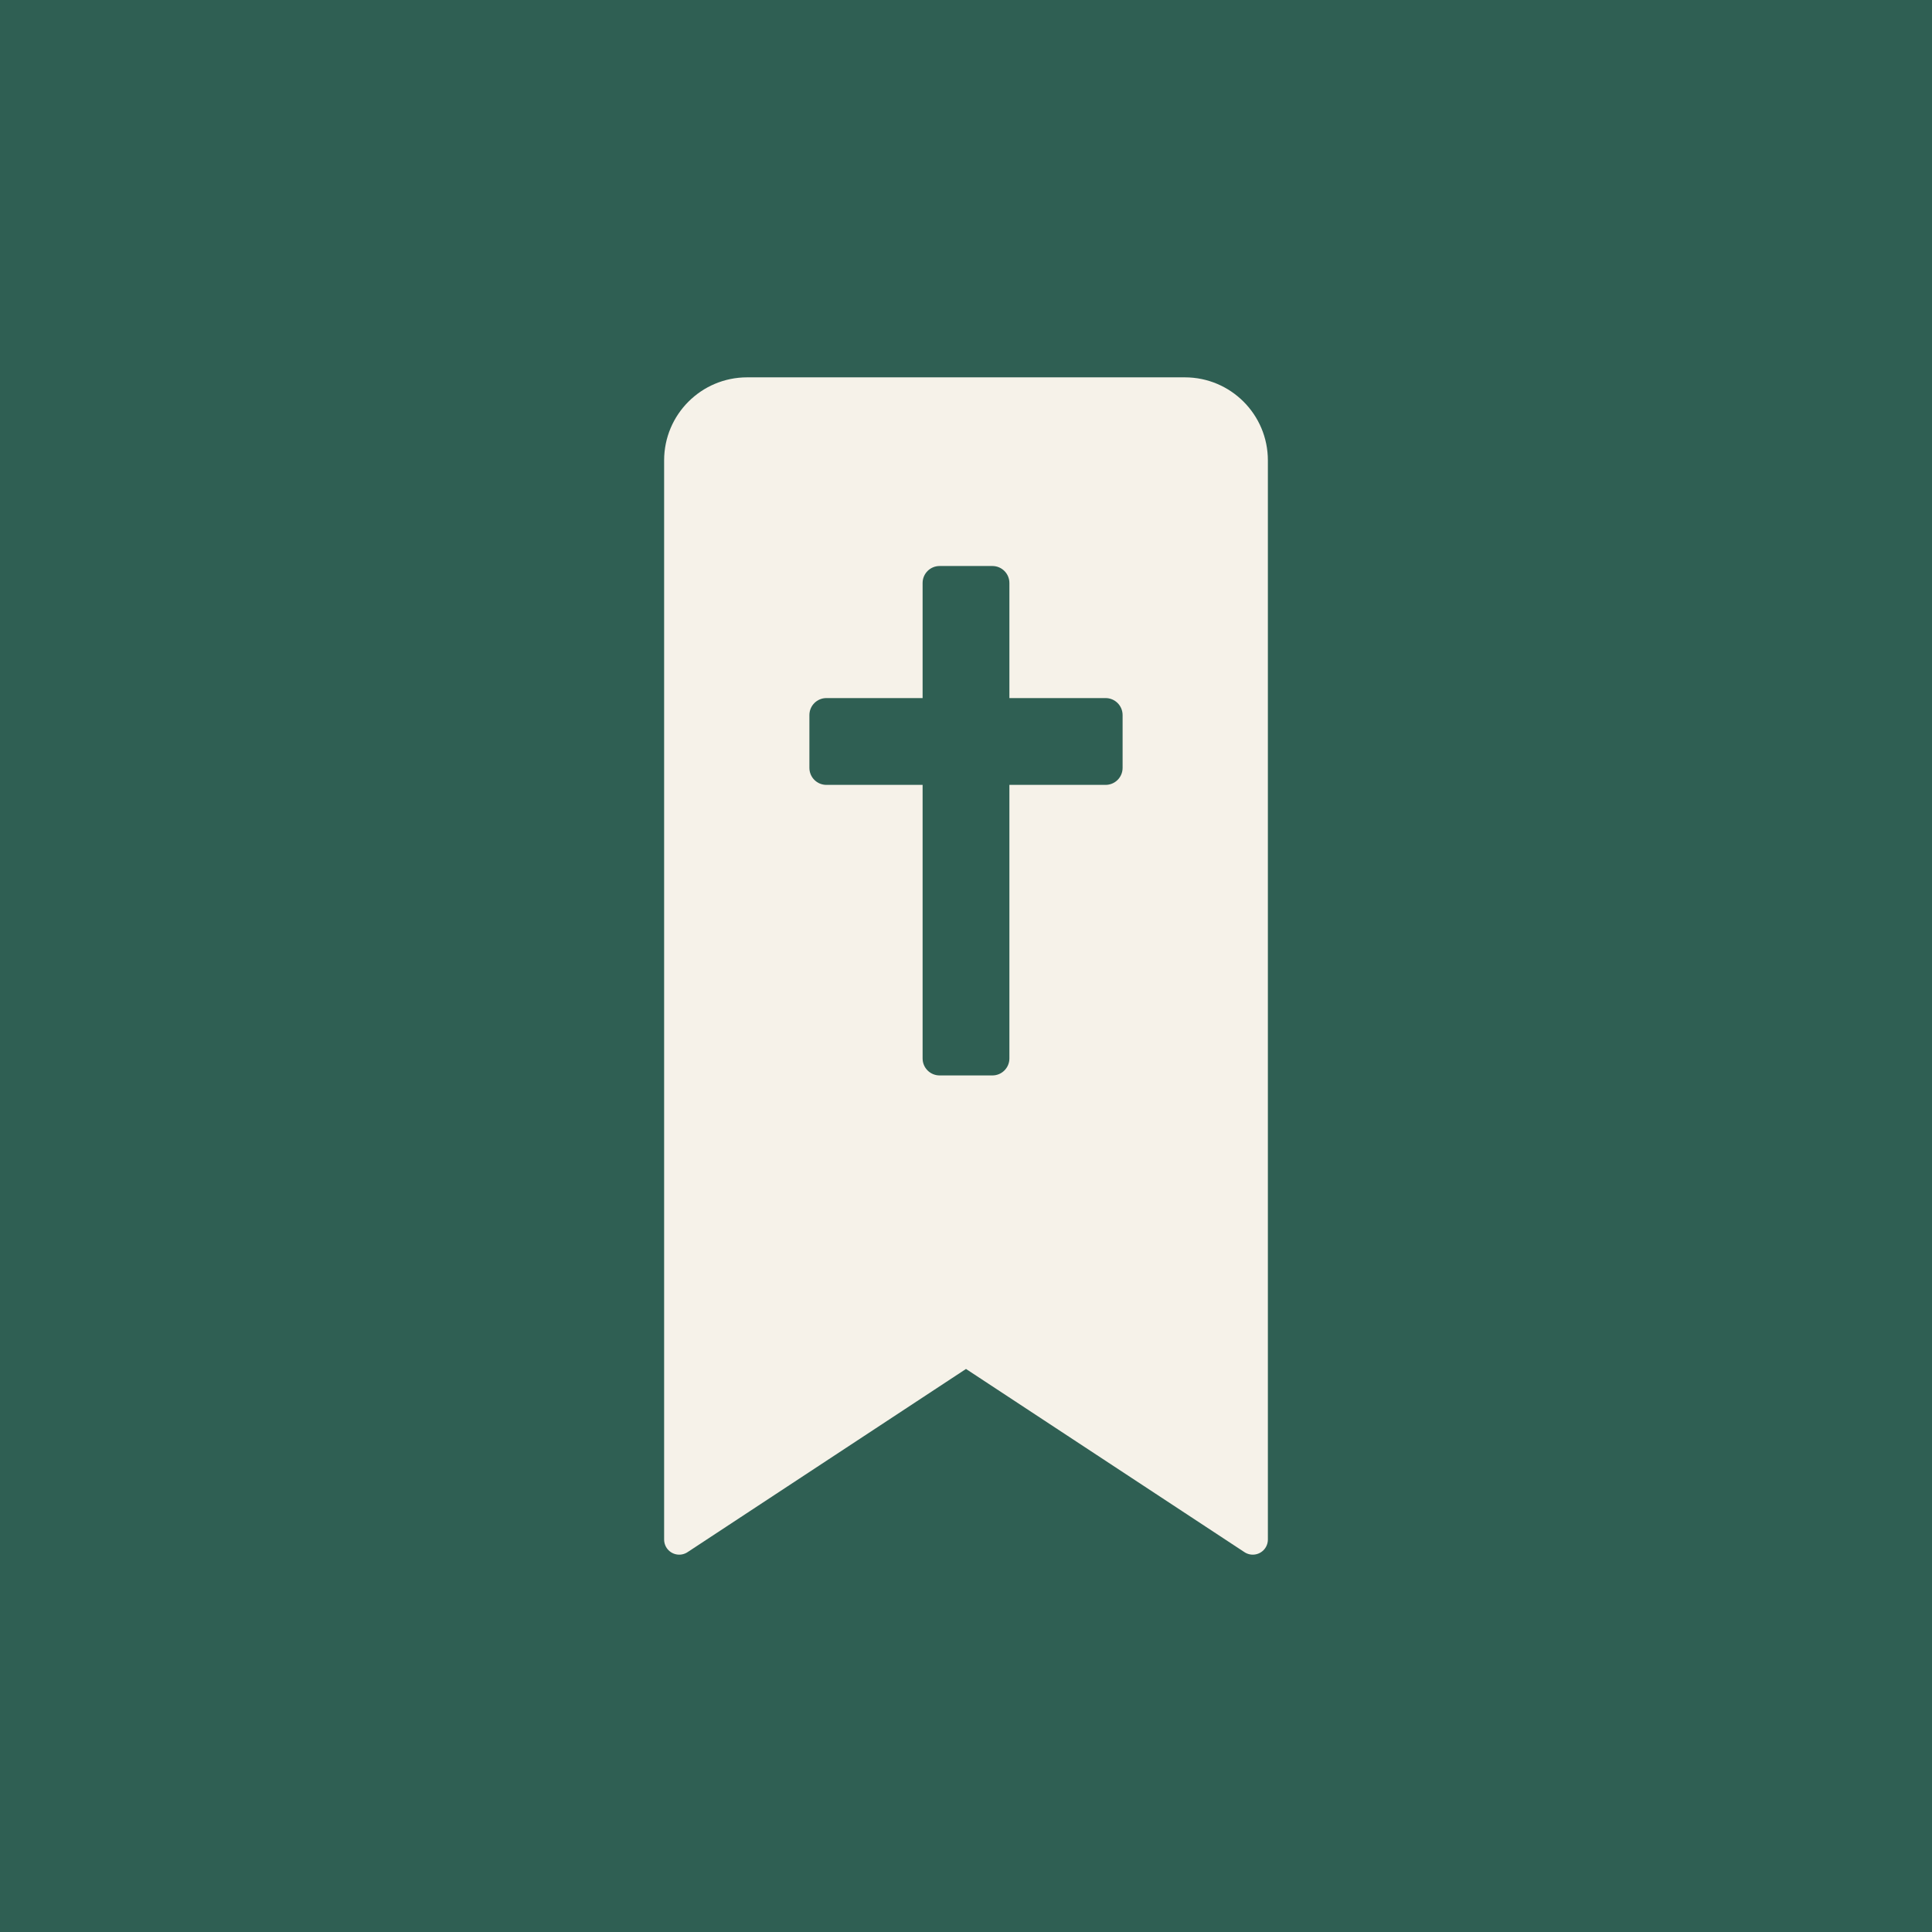
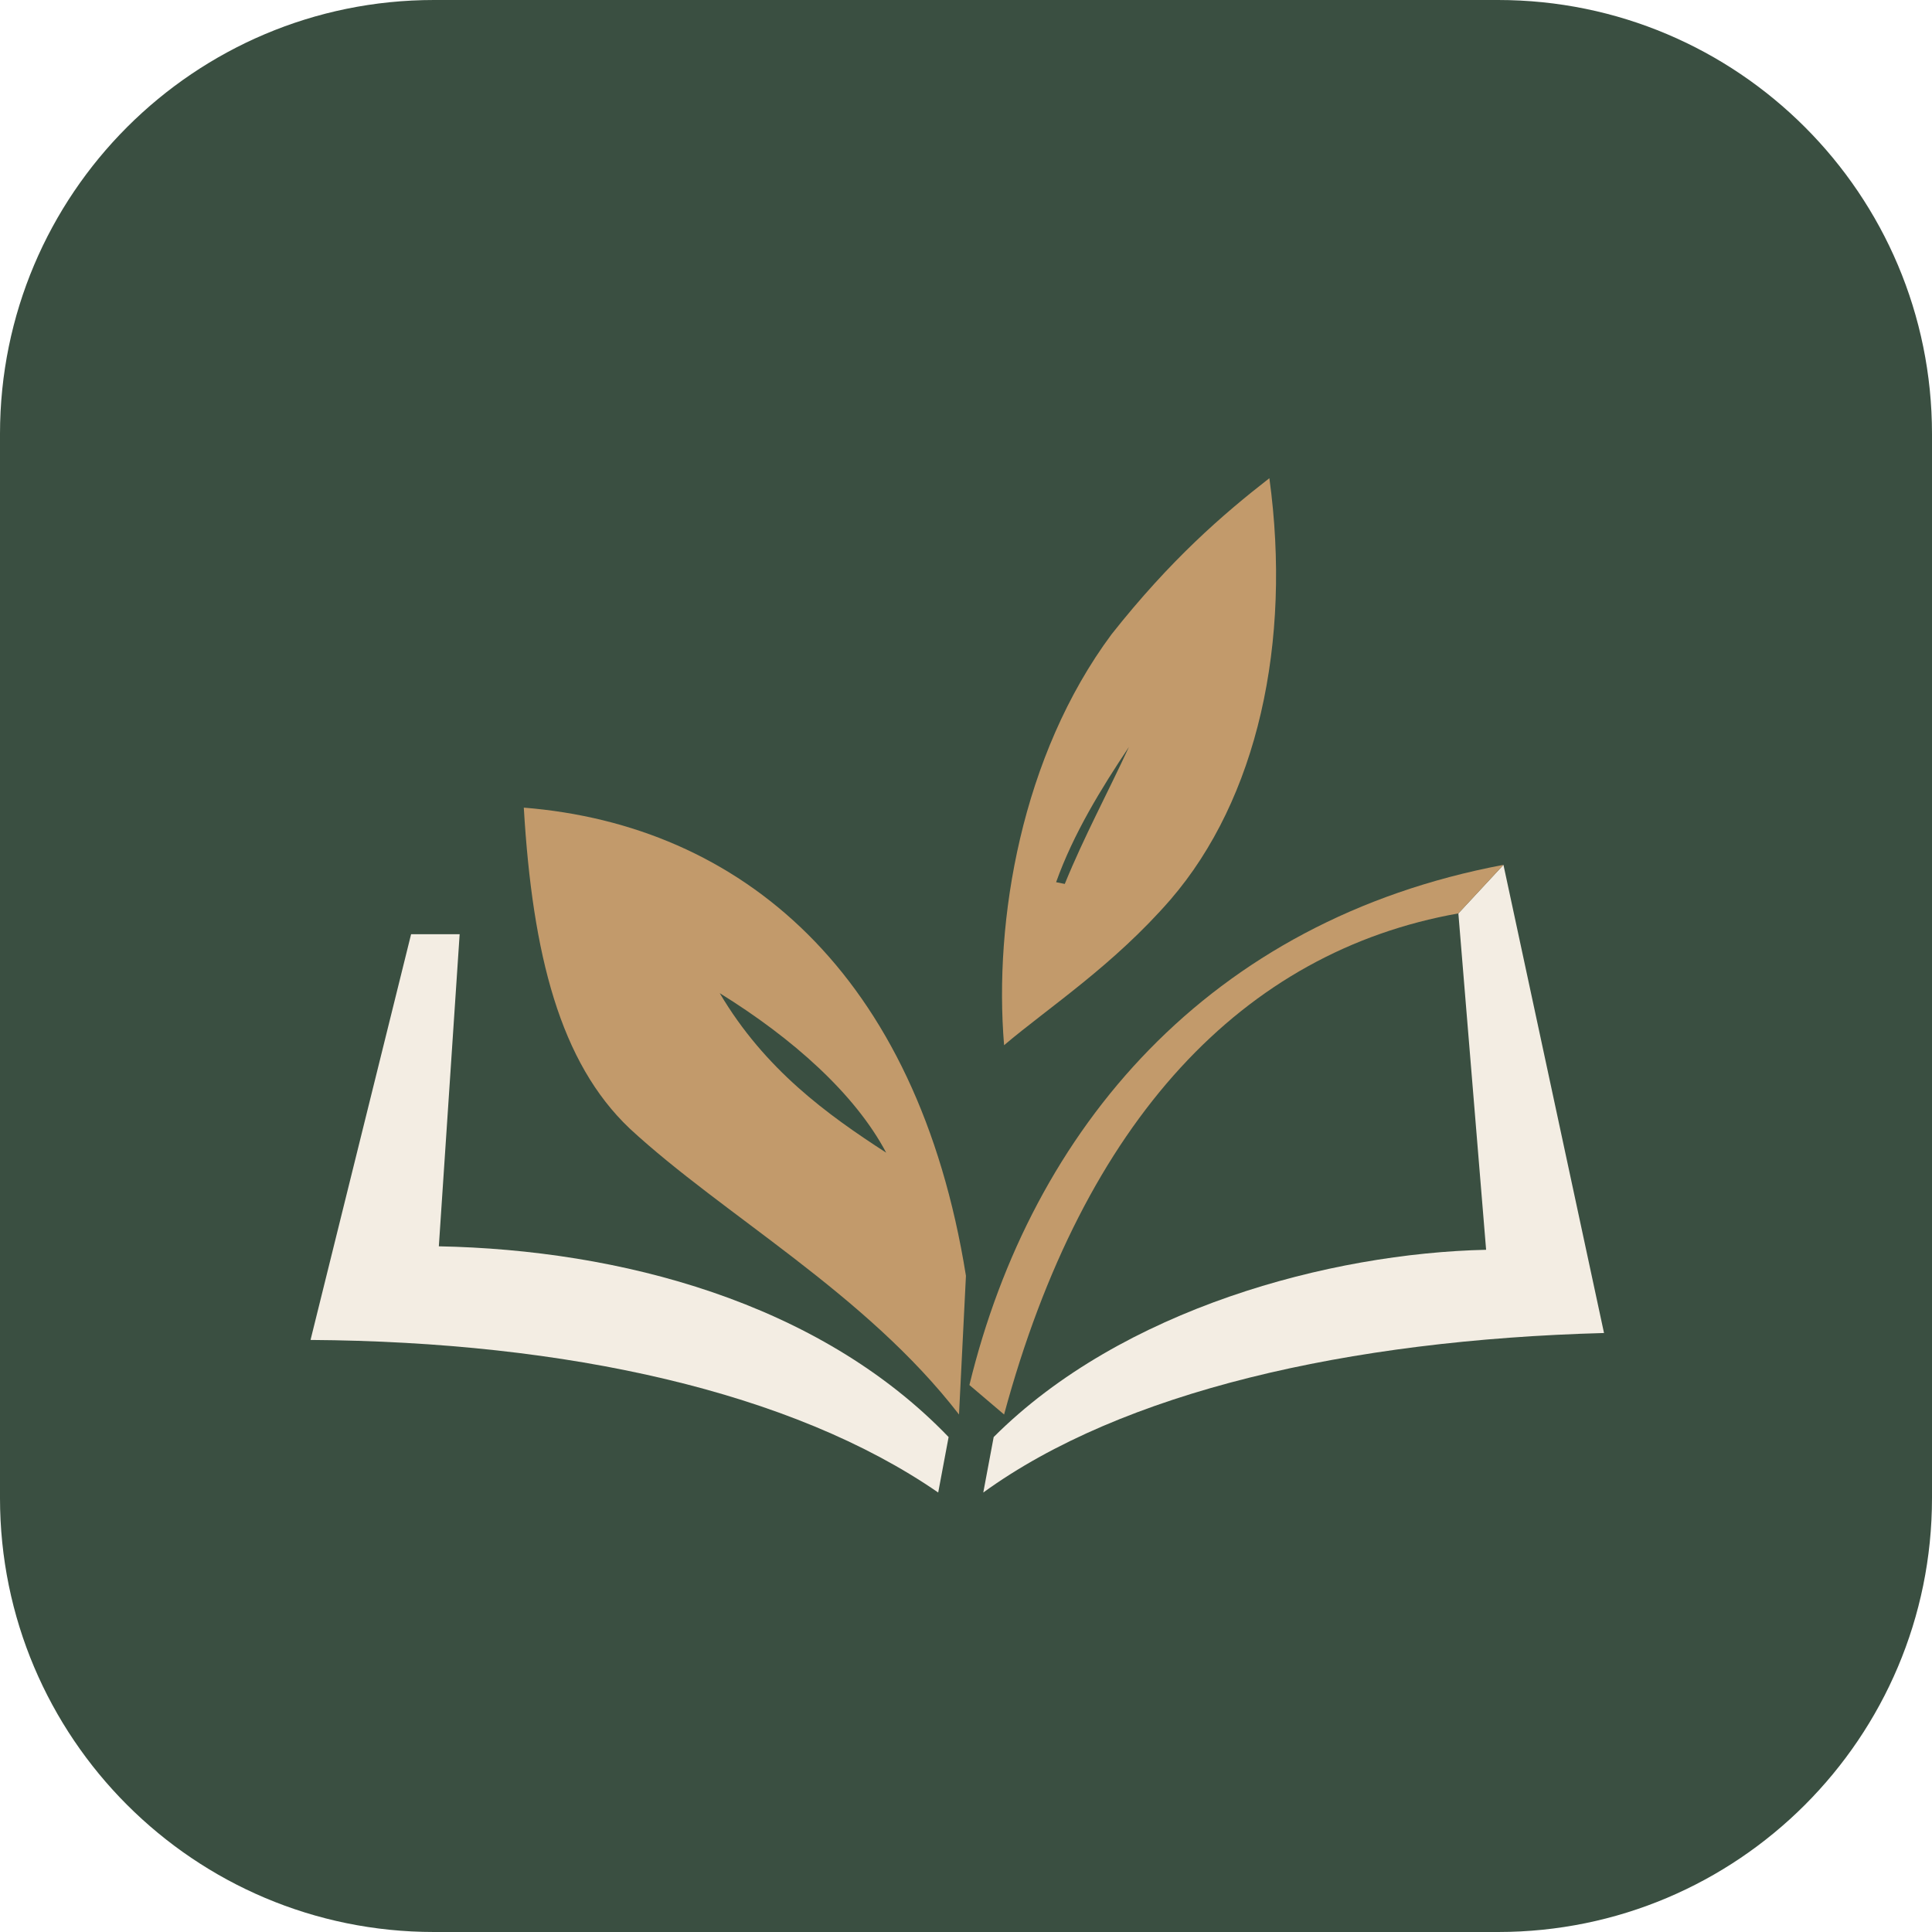
- <svg xmlns="http://www.w3.org/2000/svg" viewBox="0 0 1024 1024">
-   <rect width="1024" height="1024" fill="#2f5f53" />
-   <path d="M 396 208 H 628 A 36 36 0 0 1 664 244 V 816 L 512 716 L 360 816 V 244 A 36 36 0 0 1 396 208 Z" fill="#f6f2e9" stroke="#f6f2e9" stroke-width="16" stroke-linejoin="round" />
-   <g fill="#2f5f53">
-     <rect x="489" y="300" width="46" height="270" rx="9" />
-     <rect x="429" y="370" width="166" height="46" rx="9" />
+ <svg xmlns="http://www.w3.org/2000/svg" viewBox="0 0 1024 1024" role="img" aria-label="Didaché">
+   <rect width="1024" height="1024" rx="230" fill="#3A4F41" />
+   <g transform="translate(116.8 212.1) scale(0.919)">
+     <g fill="#F3EDE3">
+       <path d="M110 308 L138 308 L126 488 C230 490 345 520 420 598 L414 630 C330 572 200 543 52 542 Z" />
+       <path d="M714 296 L740 268 L798 538 C650 542 520 572 440 630 L446 598 C520 524 640 492 730 490 Z" />
+     </g>
+     <g fill="#C29A6B" fill-rule="evenodd">
+       <path d="M432 568 C468 420 570 300 740 268 L714 296 C590 318 498 415 452 585 Z" />
+       <path d="M175 235 C300 245 402 330 430 505 L426 585 C372 515 290 470 236 420 C196 382 180 320 175 235 Z M288 342 C330 368 366 400 384 434 C350 412 314 386 288 342 Z" />
+       <path d="M605 45 C618 140 598 230 548 288 C515 326 478 350 452 372 C446 300 462 205 514 135 C548 92 578 66 605 45 Z M524 200 C508 224 492 250 482 278 L487 279 C498 252 512 226 524 200 Z" />
+     </g>
  </g>
</svg>
